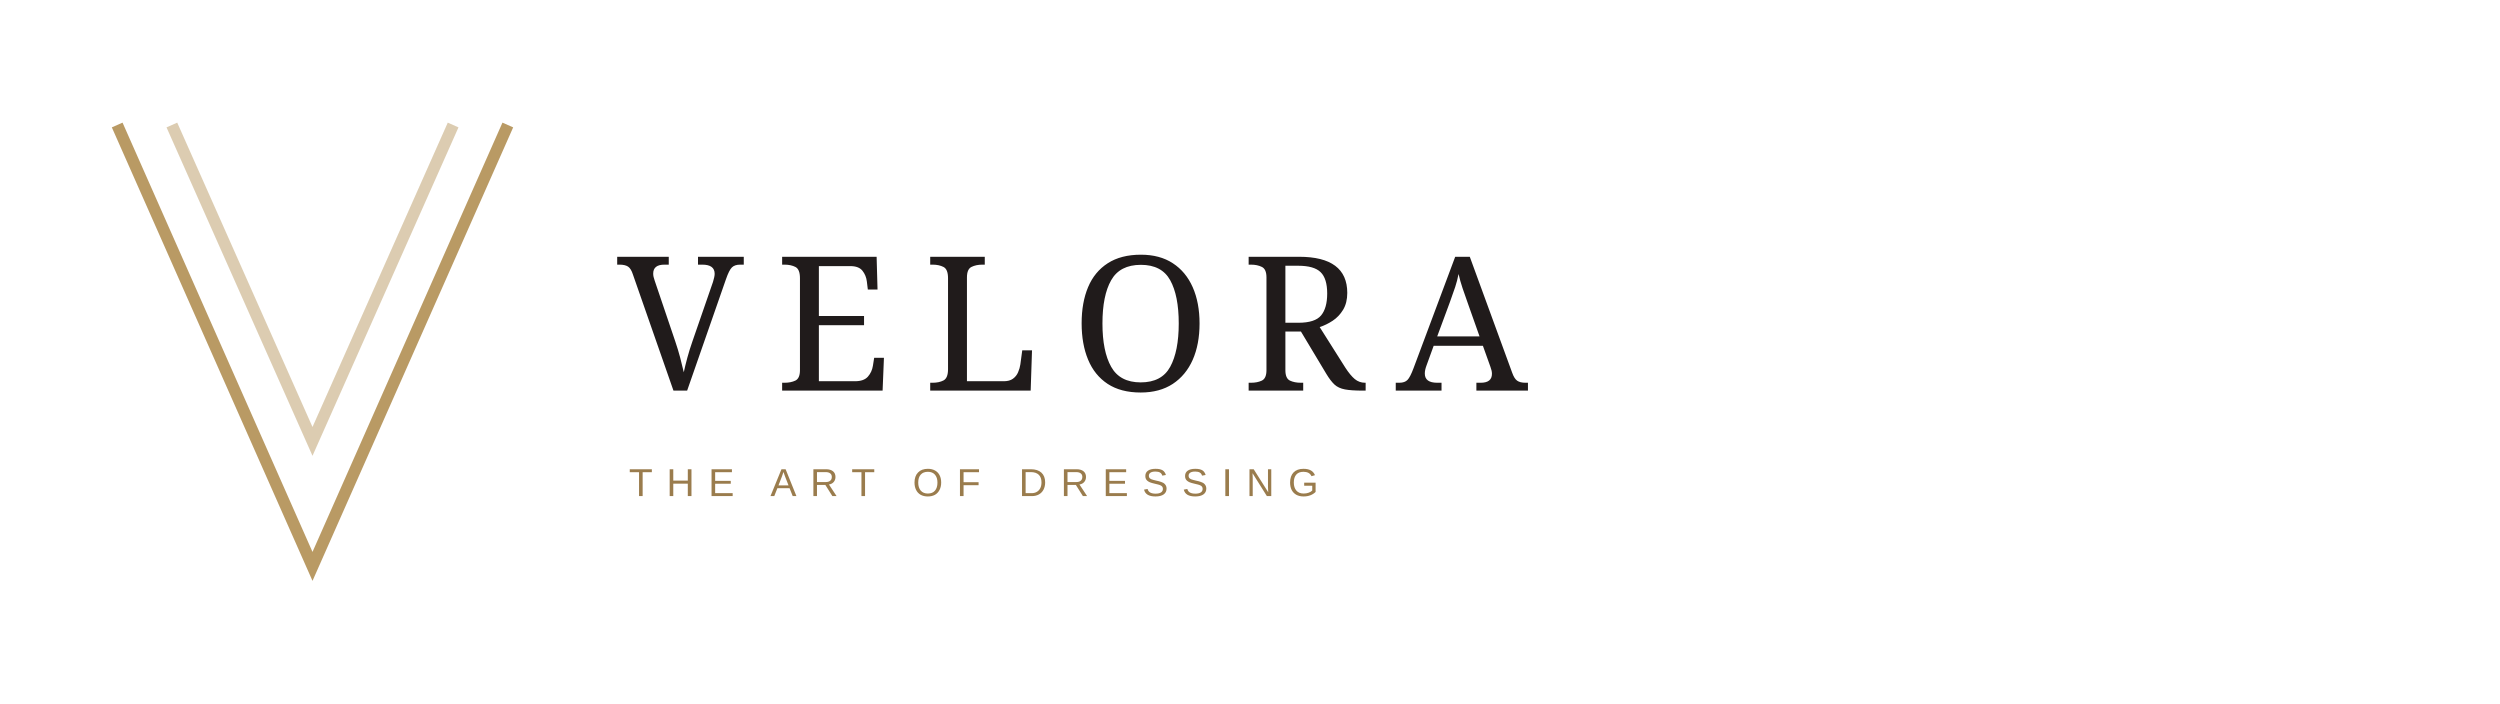
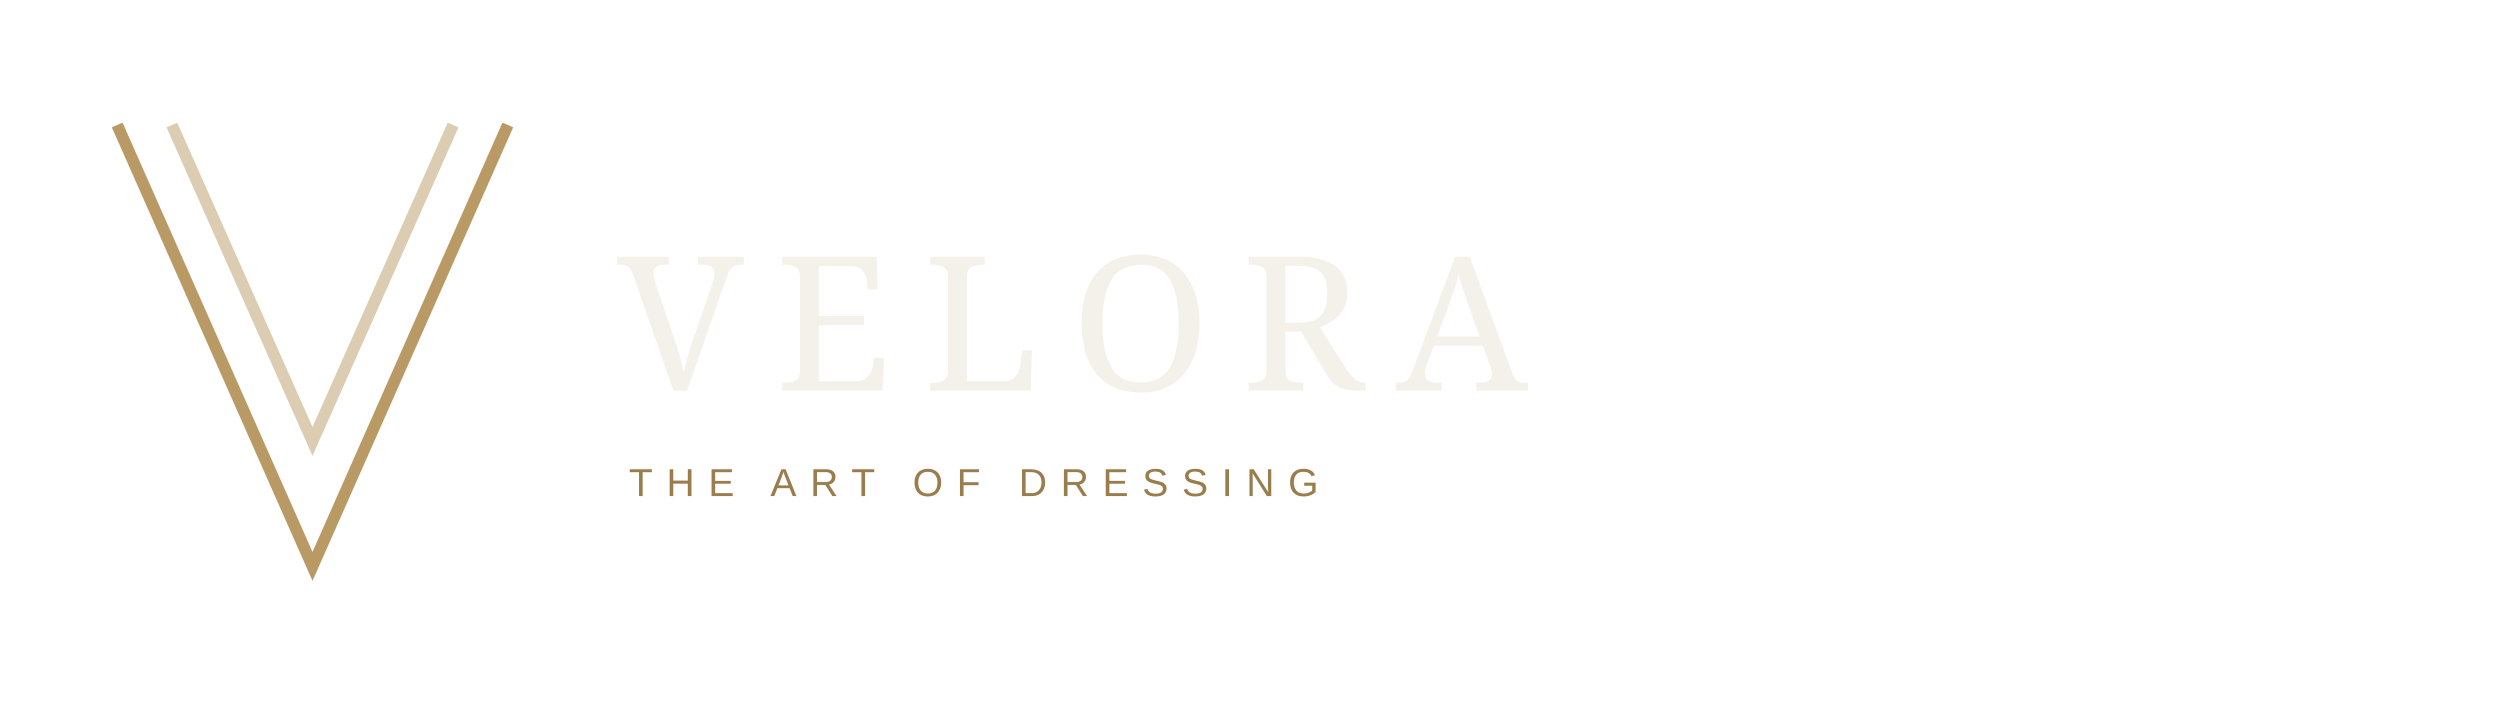
<svg xmlns="http://www.w3.org/2000/svg" viewBox="0 0 640 180">
  <g fill="none" stroke="#b99a64" stroke-width="3">
    <path d="M30 32 L80 145 L130 32" />
    <path d="M44 32 L80 113 L116 32" opacity=".5" />
  </g>
-   <text x="158" y="100" fill="#201b1b" font-family="Georgia,serif" font-size="48" letter-spacing="8">VELORA</text>
+   <text x="158" y="100" fill="#f4f1ea" font-family="Georgia,serif" font-size="48" letter-spacing="8">VELORA</text>
  <text x="161" y="127" fill="#9a7c4d" font-family="Arial,sans-serif" font-size="10" letter-spacing="3.5">THE ART OF DRESSING</text>
</svg>
